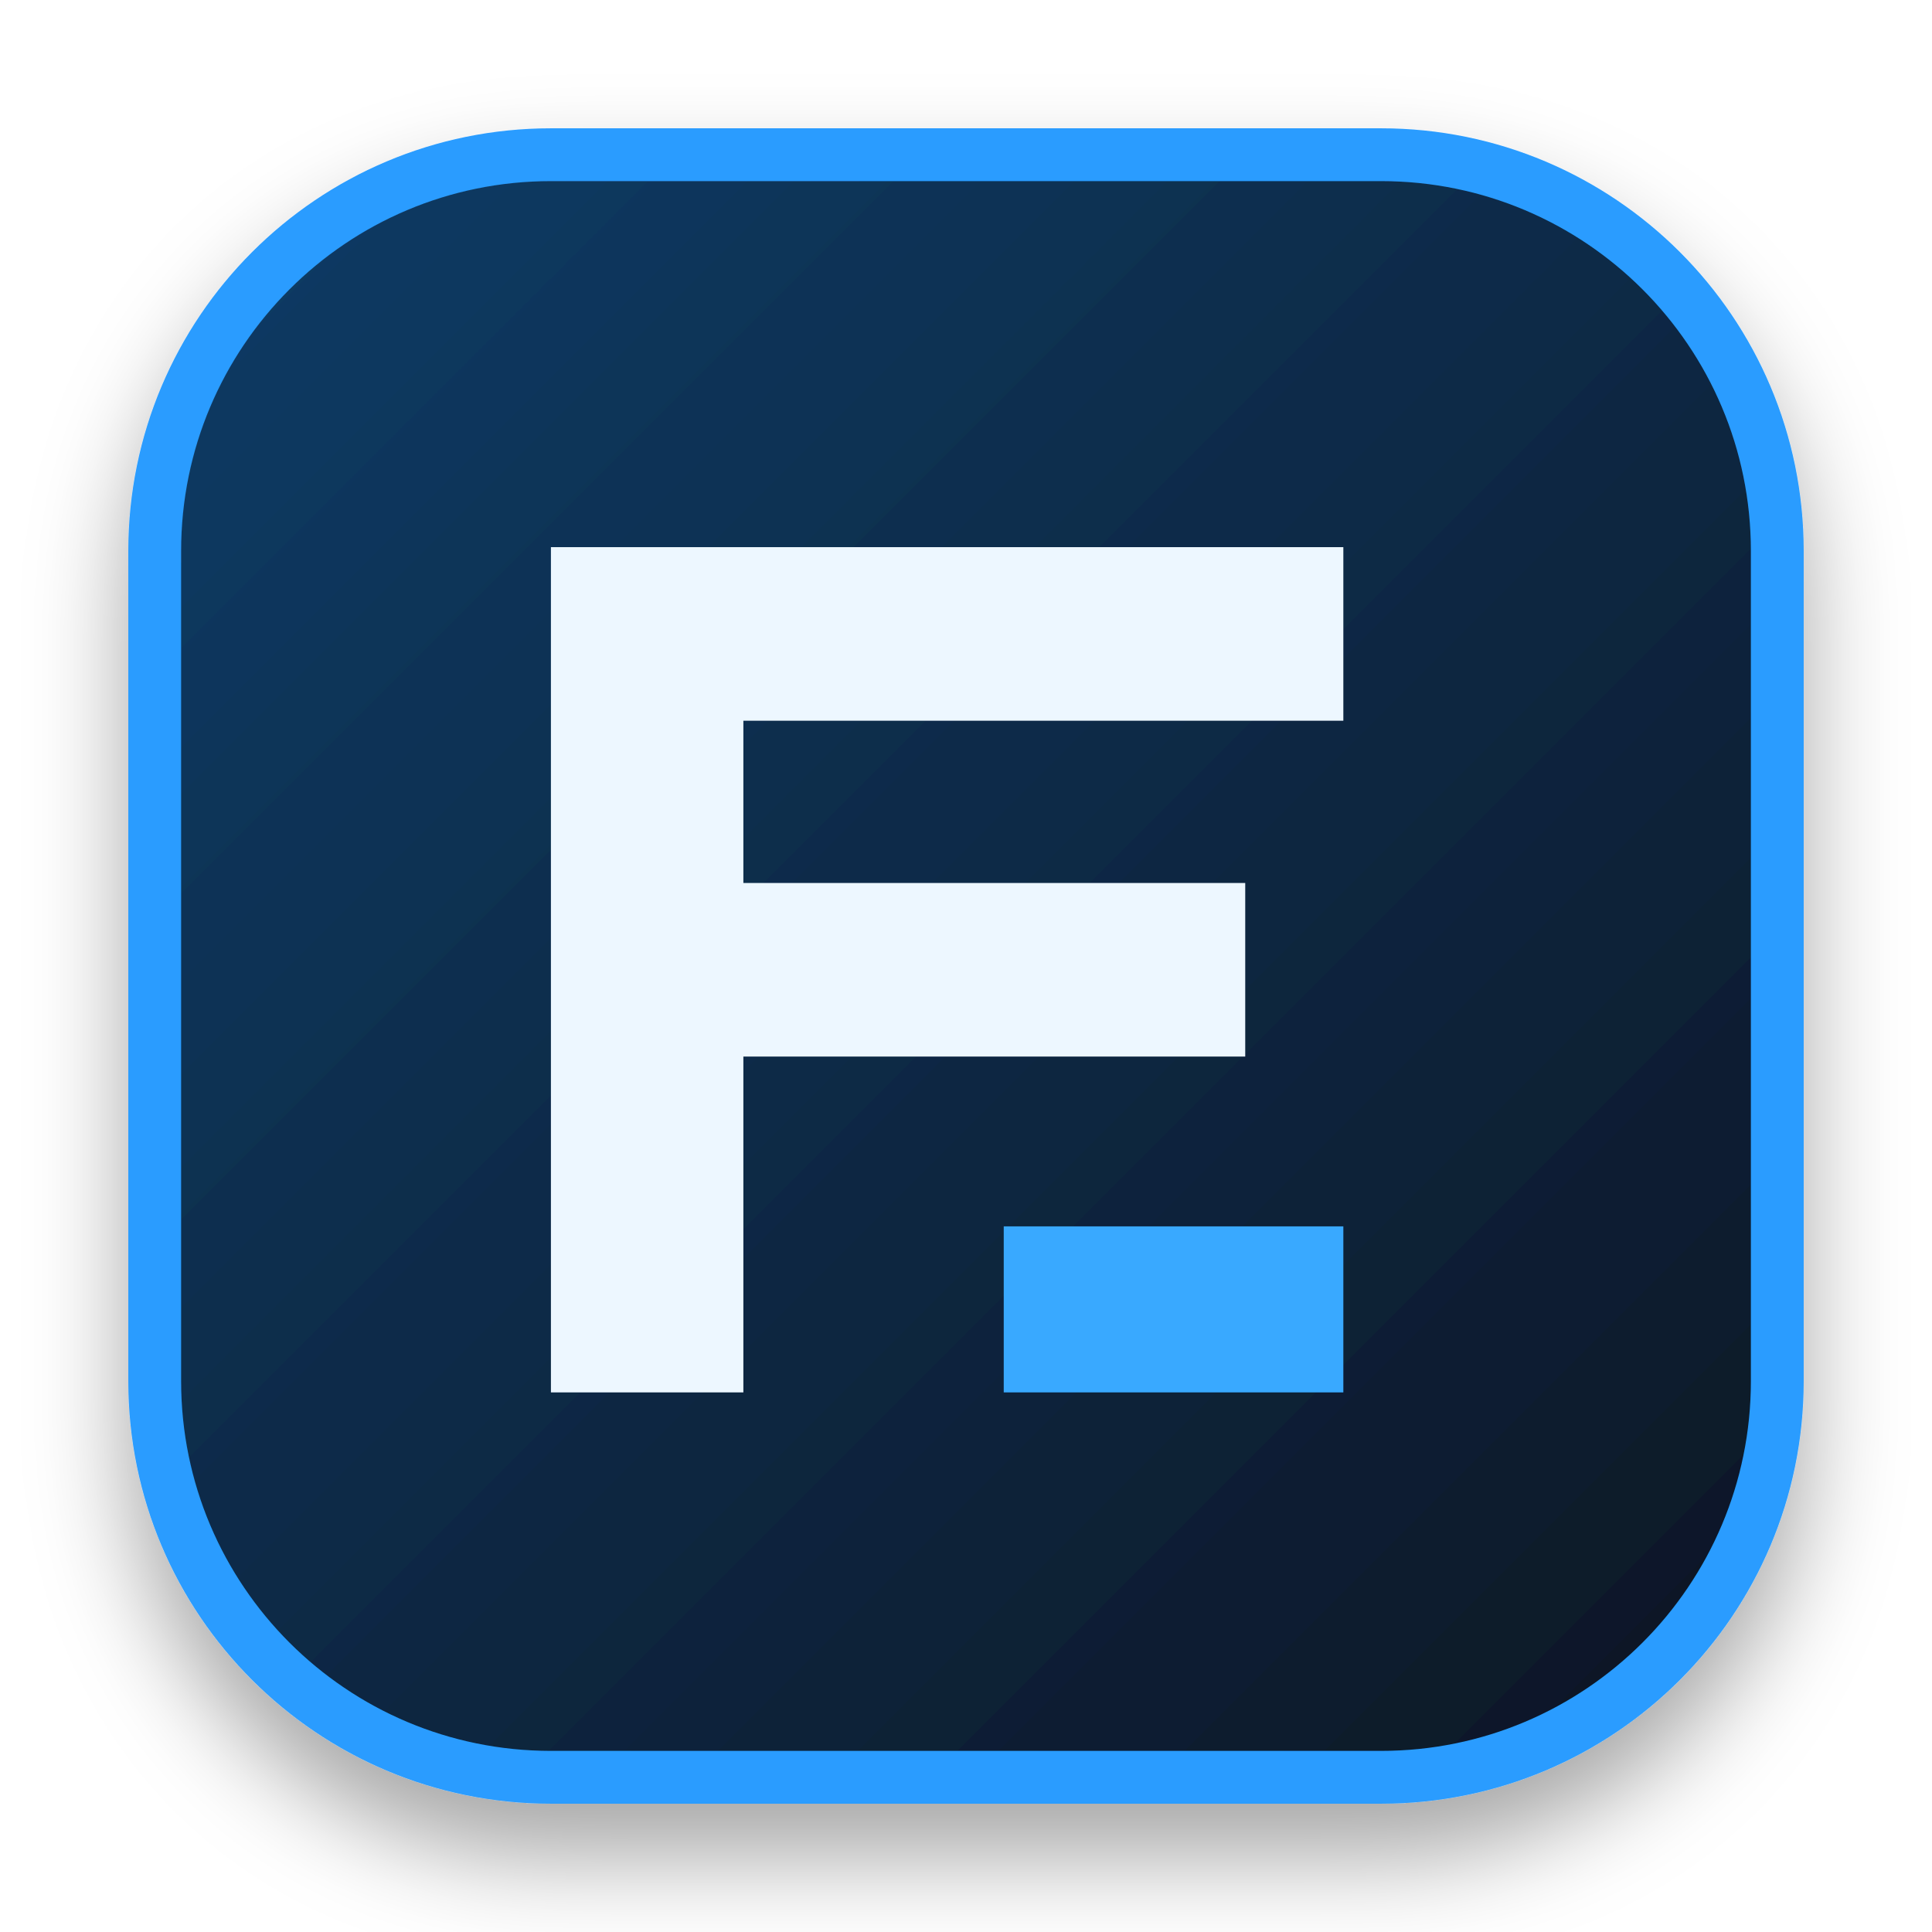
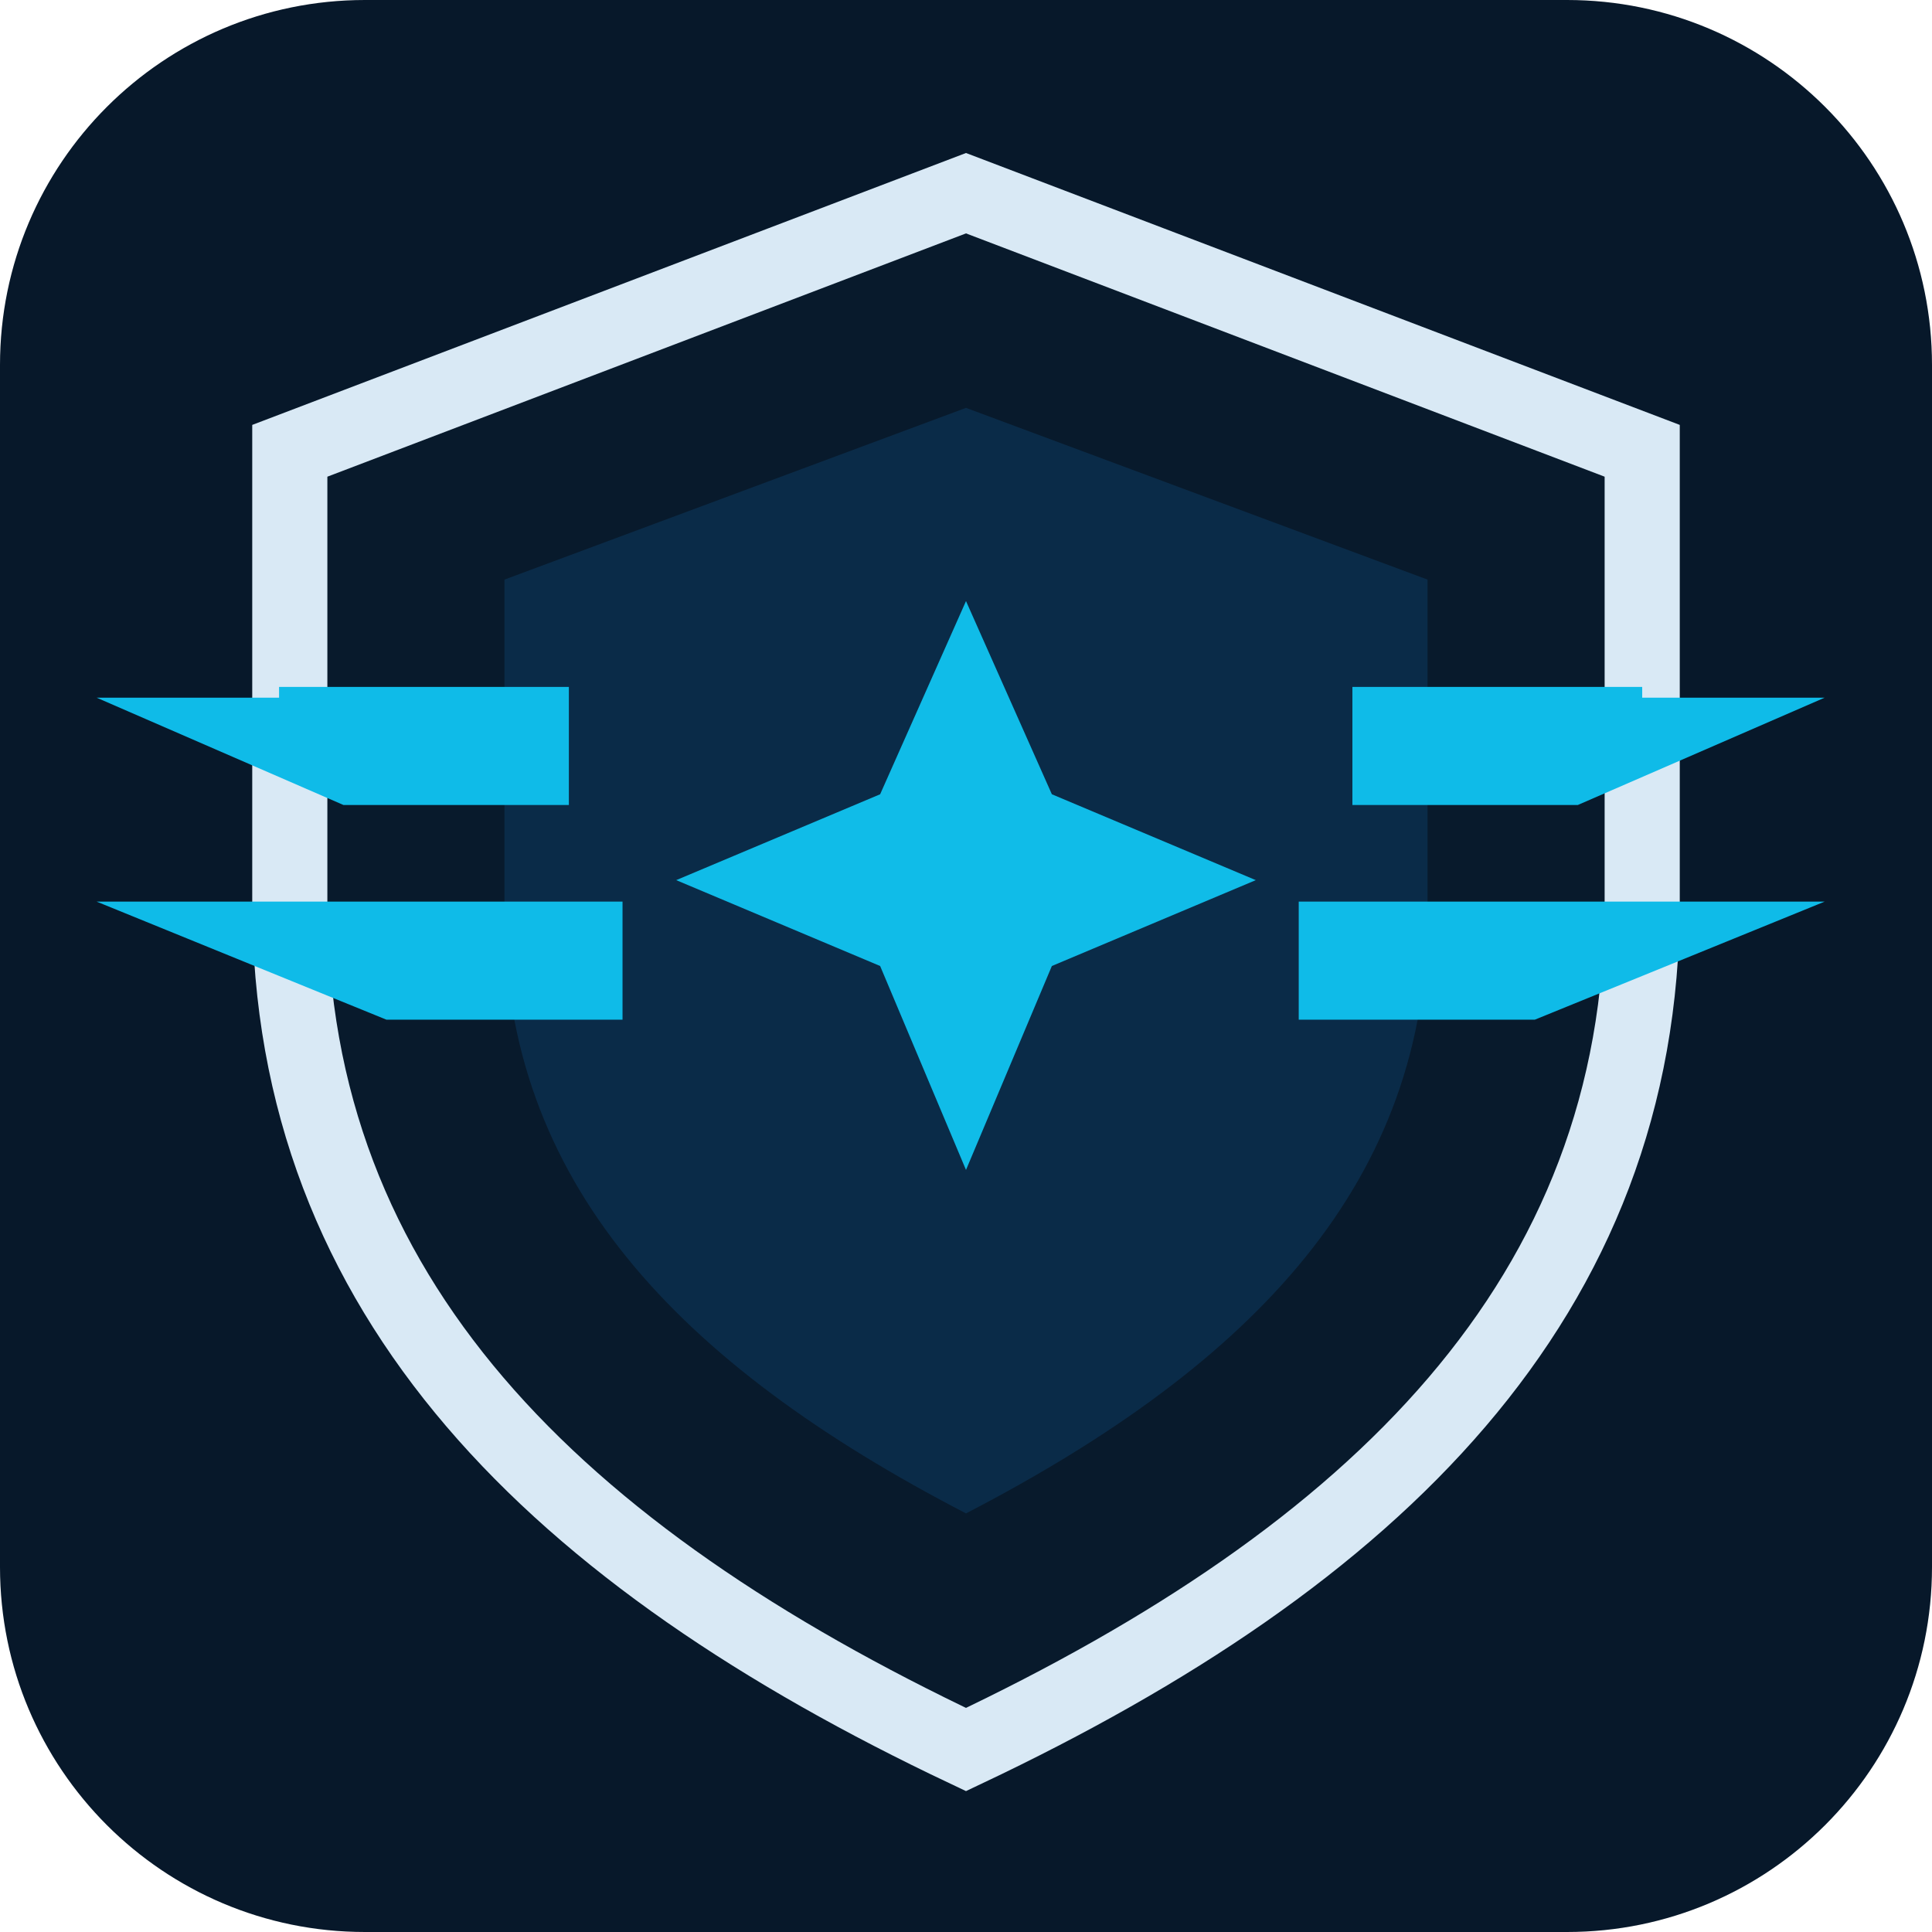
- <svg xmlns="http://www.w3.org/2000/svg" width="1024" height="1024" viewBox="0 0 1024 1024">
-   <defs>
-     <linearGradient id="g" x1="0" y1="0" x2="1" y2="1">
-       <stop stop-color="#123d68" />
-       <stop offset="1" stop-color="#071522" />
-     </linearGradient>
-     <filter id="s">
-       <feDropShadow dx="0" dy="28" stdDeviation="26" flood-opacity=".35" />
-     </filter>
-   </defs>
-   <rect x="82" y="82" width="860" height="860" rx="210" fill="url(#g)" stroke="#299cff" stroke-width="28" filter="url(#s)" />
-   <path d="M292 290h420v92H394v86h266v92H394v178H292z" fill="#edf7ff" />
-   <path d="M712 650v88H532v-88z" fill="#39a9ff" />
+ <svg xmlns="http://www.w3.org/2000/svg" viewBox="0 0 180 180" role="img" aria-label="FlightCore">
+   <rect x="0" y="0" width="180" height="180" rx="34" fill="#07182a" />
+   <g transform="translate(9 17)">
+     <path d="M81 1 18 25v42c0 37 25 61 63 79 38-18 63-42 63-79V25L81 1Z" fill="#081a2c" stroke="#d9e9f5" stroke-width="7" />
+     <path d="M81 21 38 37v31c0 25 16 42 43 56 27-14 43-31 43-56V37L81 21Z" fill="#0a2b48" />
+     <path d="m81 39 8 18 19 8-19 8-8 19-8-19-19-8 19-8 8-18Z" fill="#10bce8" />
+     <path d="M17 48H0l23 10h21V47H17Zm0 19H0l27 11h22V67H17Zm127-19h17l-23 10h-21V47h27Zm0 19h17l-27 11h-22V67h32Z" fill="#0fbbe8" />
+   </g>
</svg>
